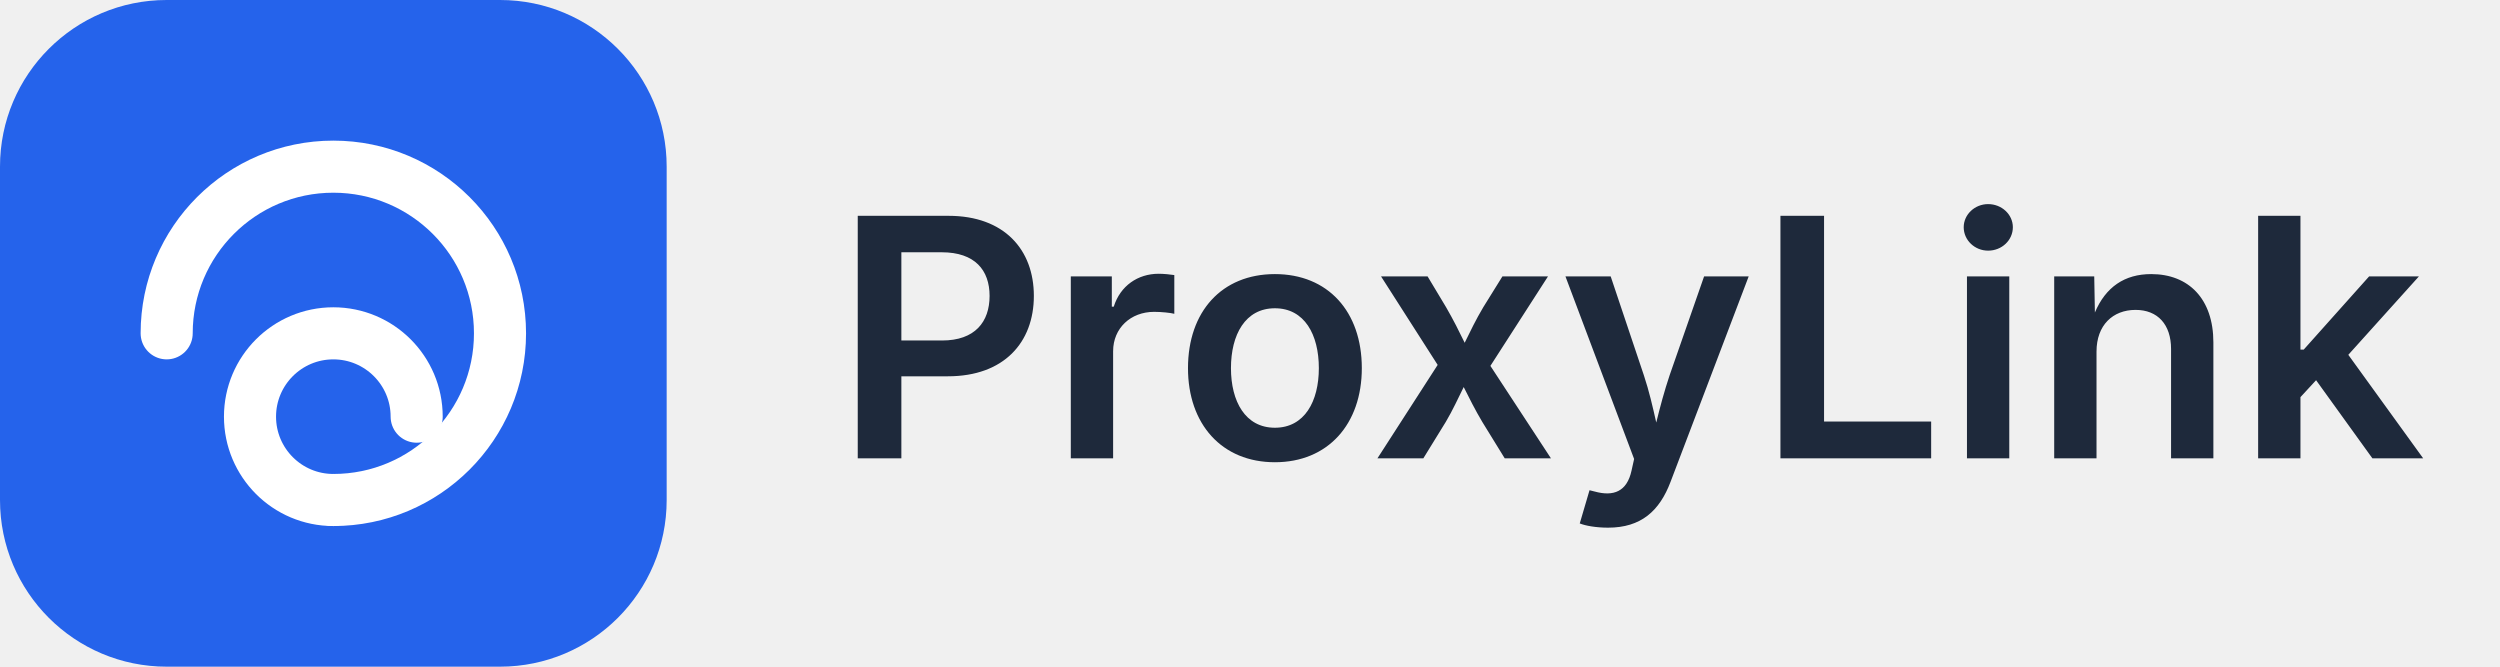
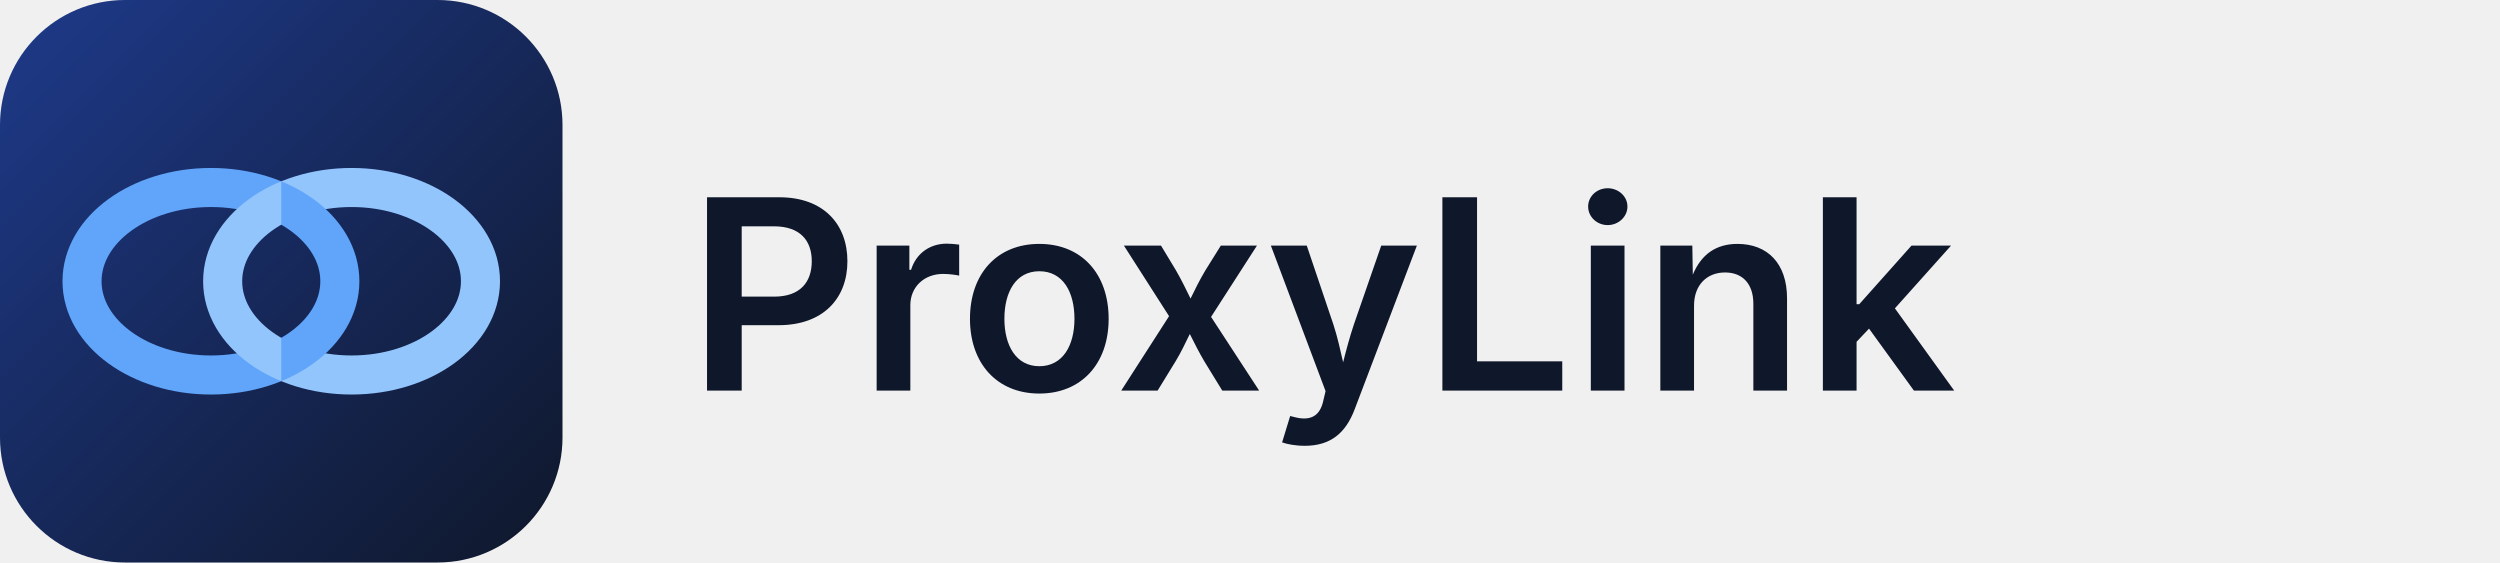
- <svg xmlns="http://www.w3.org/2000/svg" width="120" height="32" viewBox="0 0 120 32" fill="none">
-   <rect width="32" height="32" rx="8" fill="#2563EB" />
-   <path d="M8 16C8 11.582 11.582 8 16 8C20.418 8 24 11.582 24 16C24 20.418 20.418 24 16 24" stroke="white" stroke-width="2.5" stroke-linecap="round" />
-   <path d="M16 24C13.791 24 12 22.209 12 20C12 17.791 13.791 16 16 16C18.209 16 20 17.791 20 20" stroke="white" stroke-width="2.5" stroke-linecap="round" />
-   <text x="40" y="22" font-family="Inter, sans-serif" font-size="16" font-weight="600" fill="#1e293b">ProxyLink</text>
+ <svg xmlns="http://www.w3.org/2000/svg" width="160" height="36" viewBox="0 0 160 36" fill="none">
+   <defs>
+     <linearGradient id="bg2" x1="0" y1="0" x2="36" y2="36" gradientUnits="userSpaceOnUse">
+       <stop offset="0%" stop-color="#1E3A8A" />
+       <stop offset="100%" stop-color="#0F172A" />
+     </linearGradient>
+     <clipPath id="lH2">
+       <rect x="0" y="0" width="18" height="36" />
+     </clipPath>
+     <clipPath id="rH2">
+       <rect x="18" y="0" width="18" height="36" />
+     </clipPath>
+   </defs>
+   <rect width="36" height="36" rx="8" fill="url(#bg2)" />
+   <ellipse cx="13.5" cy="18" rx="8.25" ry="6" stroke="#60A5FA" stroke-width="2.5" fill="none" clip-path="url(#lH2)" />
+   <ellipse cx="22.5" cy="18" rx="8.25" ry="6" stroke="#93C5FD" stroke-width="2.5" fill="none" />
+   <ellipse cx="13.5" cy="18" rx="8.25" ry="6" stroke="#60A5FA" stroke-width="2.5" fill="none" clip-path="url(#rH2)" />
+   <text x="44" y="25" font-family="Inter, ui-sans-serif, sans-serif" font-size="17" font-weight="600" fill="#0f172a">ProxyLink</text>
</svg>
